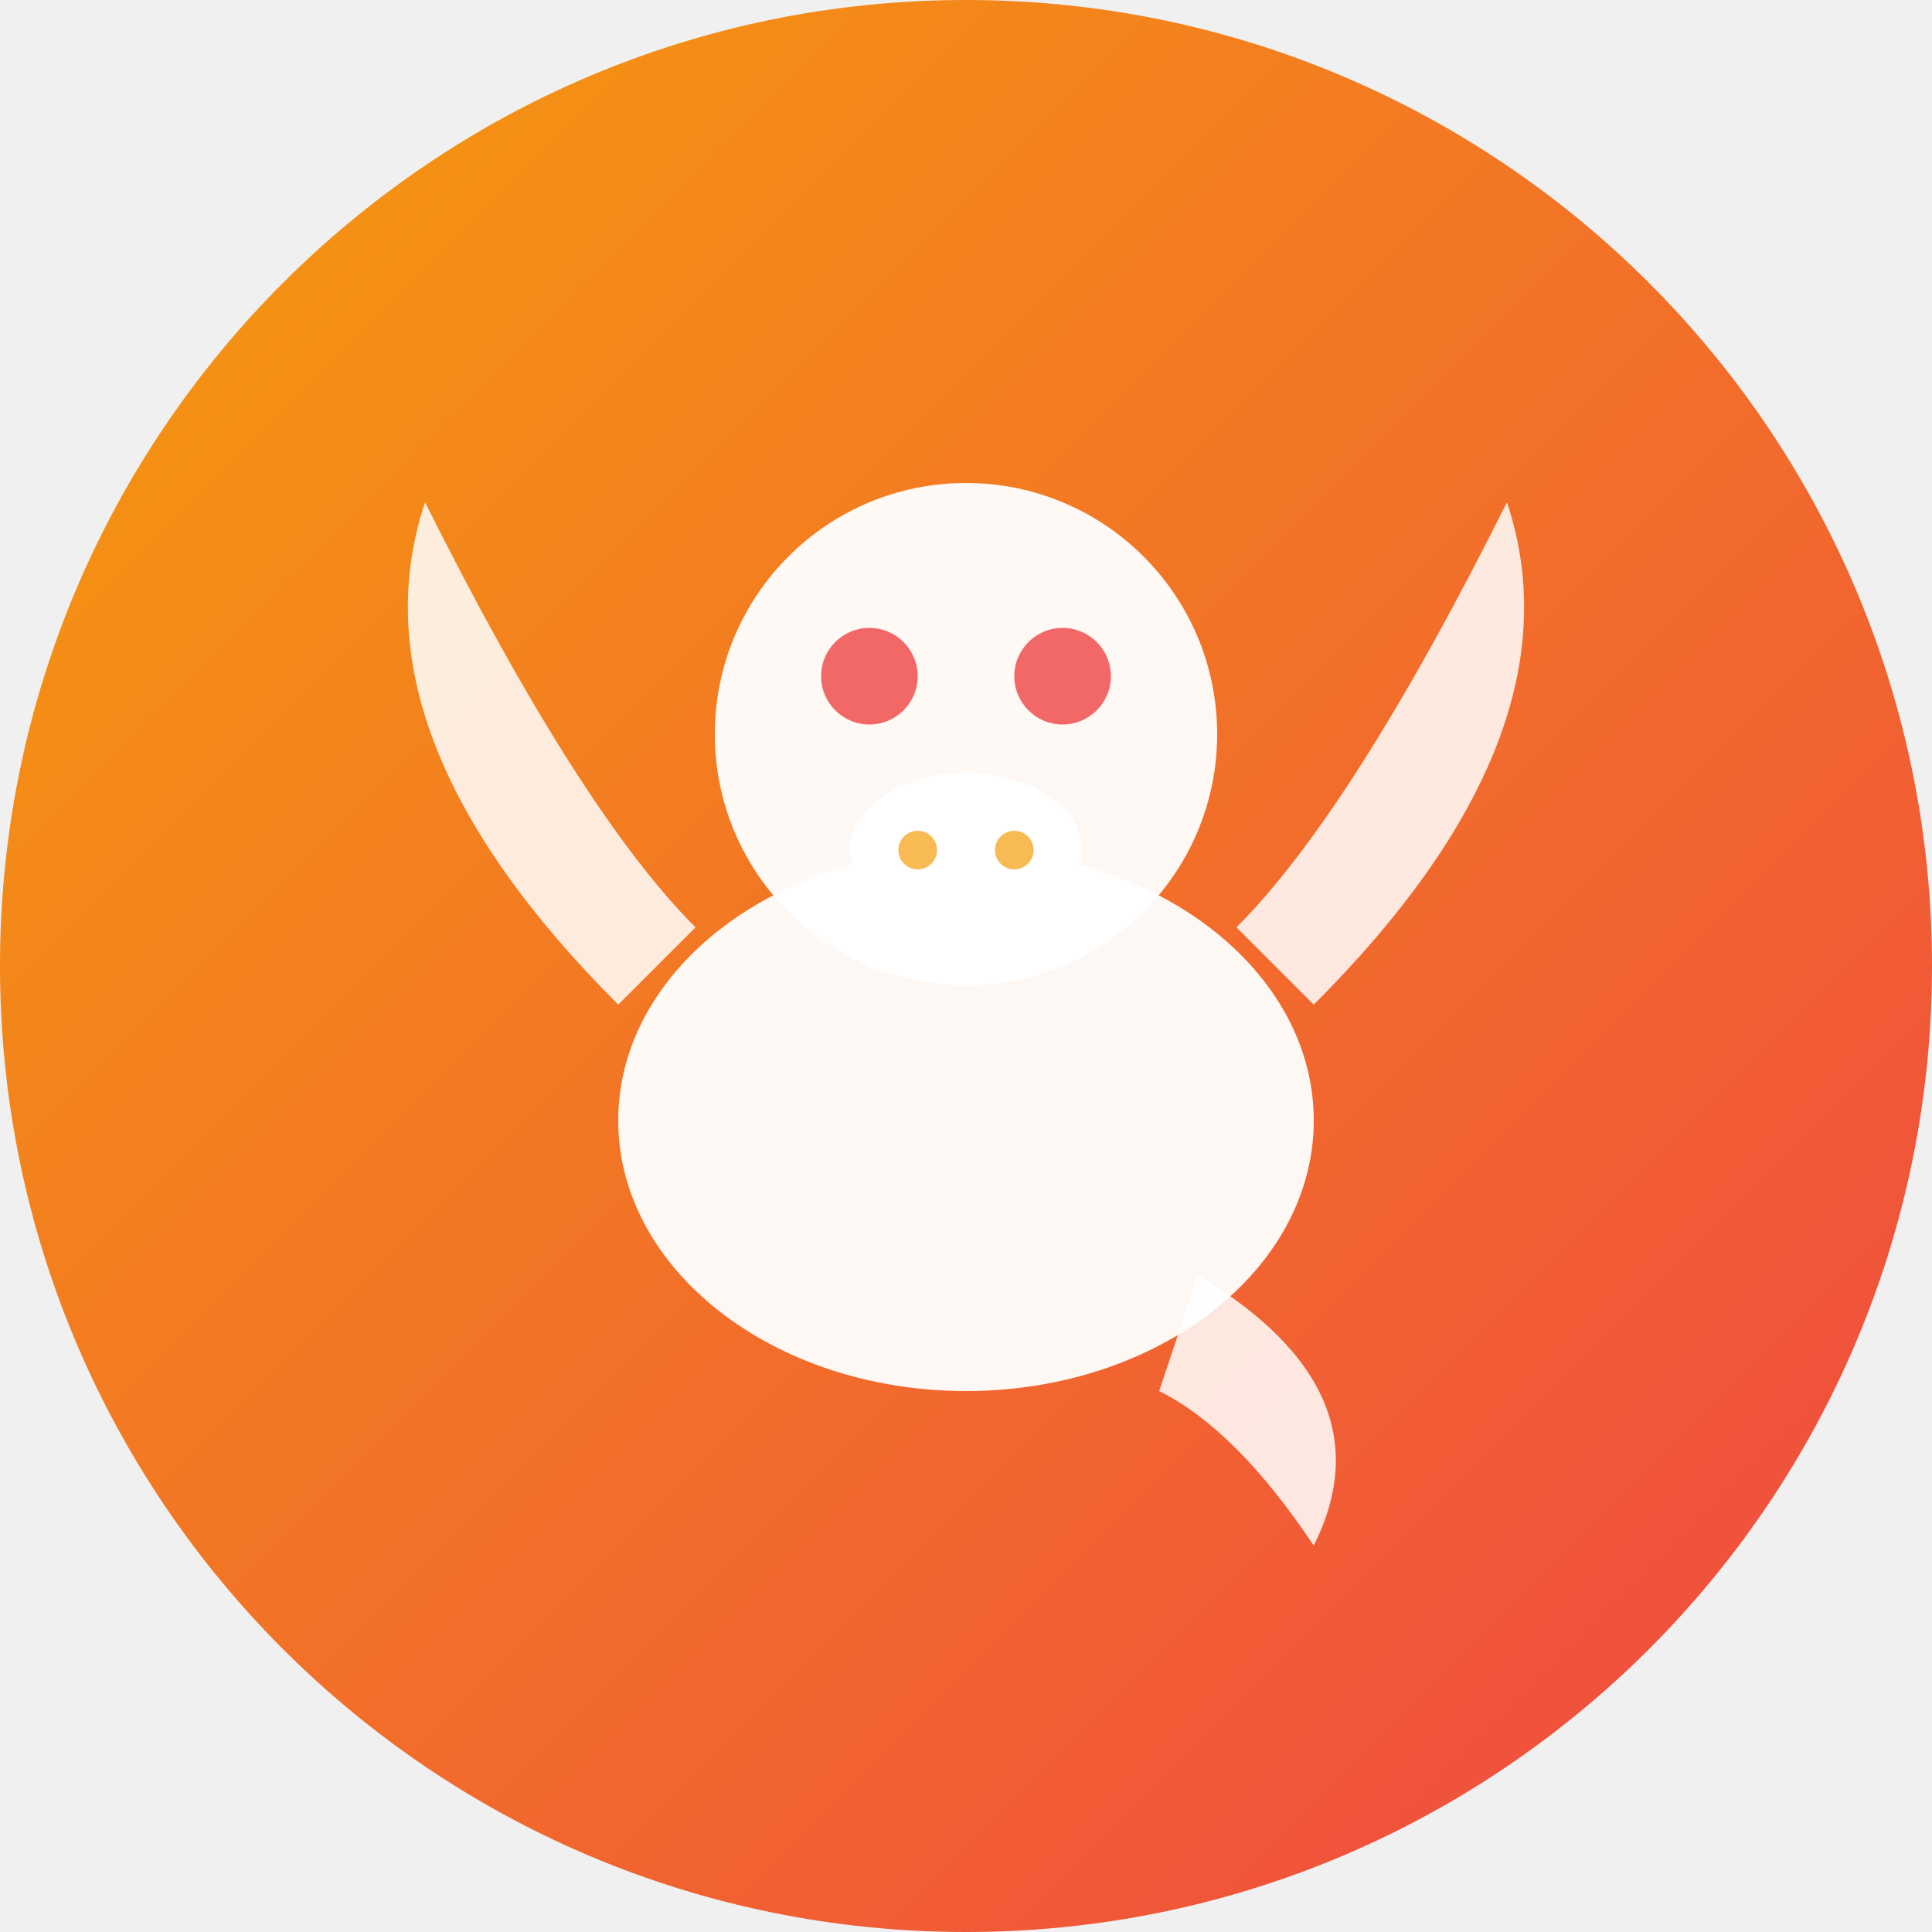
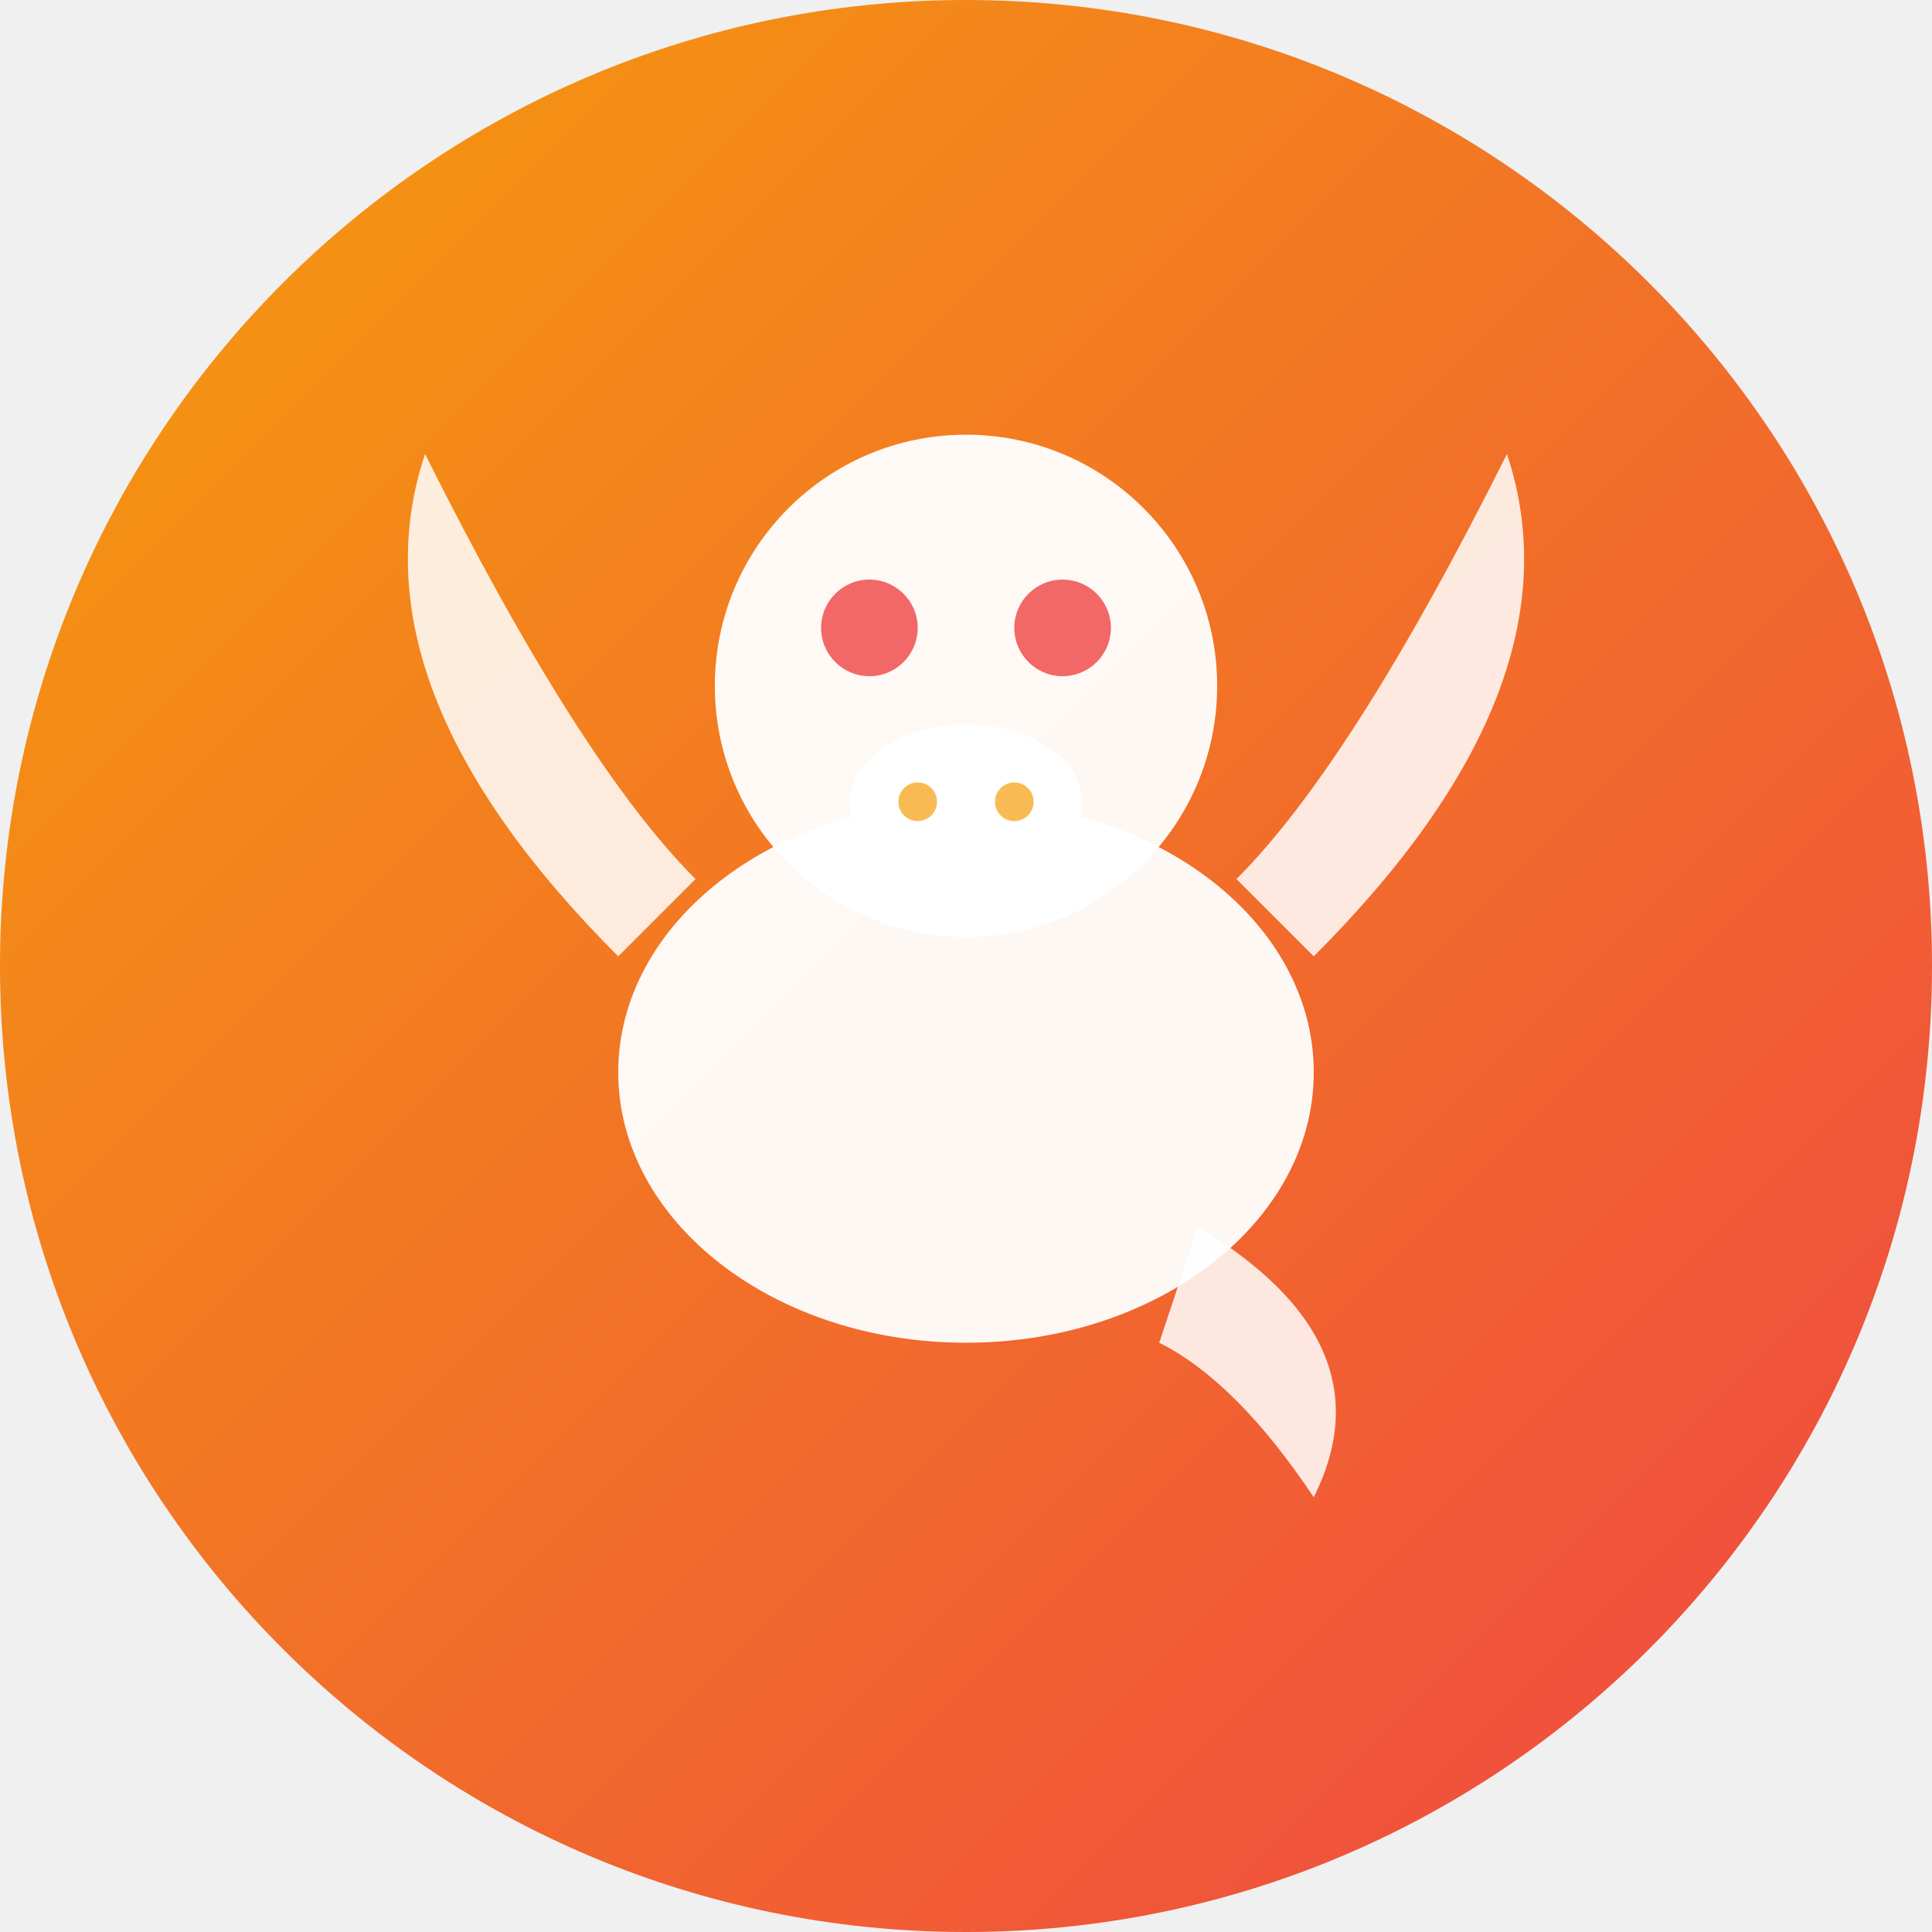
<svg xmlns="http://www.w3.org/2000/svg" viewBox="0 0 100 100">
  <defs>
    <linearGradient id="g" x1="0%" y1="0%" x2="100%" y2="100%">
      <stop offset="0%" stop-color="#f59e0b" />
      <stop offset="100%" stop-color="#ef4444" />
    </linearGradient>
  </defs>
  <circle cx="50" cy="50" r="50" fill="url(#g)" />
-   <ellipse cx="50" cy="58" rx="18" ry="14" fill="white" opacity="0.95" />
-   <circle cx="50" cy="38" r="13" fill="white" opacity="0.95" />
-   <ellipse cx="50" cy="44" rx="6" ry="4" fill="white" opacity="0.95" />
-   <path d="M32 52 Q18 38 22 26 Q30 42 36 48 Z" fill="white" opacity="0.85" />
-   <path d="M68 52 Q82 38 78 26 Q70 42 64 48 Z" fill="white" opacity="0.85" />
-   <circle cx="45" cy="35" r="2.5" fill="#ef4444" opacity="0.8" />
-   <circle cx="55" cy="35" r="2.5" fill="#ef4444" opacity="0.8" />
-   <circle cx="47.5" cy="44" r="1" fill="#f59e0b" opacity="0.7" />
-   <circle cx="52.5" cy="44" r="1" fill="#f59e0b" opacity="0.7" />
-   <path d="M62 66 Q72 72 68 80 Q64 74 60 72 Z" fill="white" opacity="0.85" />
+   <g id="avatar-glyph" transform="translate(0 -2.5)">
+     <ellipse cx="50" cy="58" rx="18" ry="14" fill="white" opacity="0.95" />
+     <circle cx="50" cy="38" r="13" fill="white" opacity="0.95" />
+     <ellipse cx="50" cy="44" rx="6" ry="4" fill="white" opacity="0.95" />
+     <path d="M32 52 Q18 38 22 26 Q30 42 36 48 Z" fill="white" opacity="0.85" />
+     <path d="M68 52 Q82 38 78 26 Q70 42 64 48 Z" fill="white" opacity="0.85" />
+     <circle cx="45" cy="35" r="2.5" fill="#ef4444" opacity="0.8" />
+     <circle cx="55" cy="35" r="2.5" fill="#ef4444" opacity="0.8" />
+     <circle cx="47.5" cy="44" r="1" fill="#f59e0b" opacity="0.7" />
+     <circle cx="52.5" cy="44" r="1" fill="#f59e0b" opacity="0.7" />
+     <path d="M62 66 Q72 72 68 80 Q64 74 60 72 Z" fill="white" opacity="0.85" />
+   </g>
</svg>
